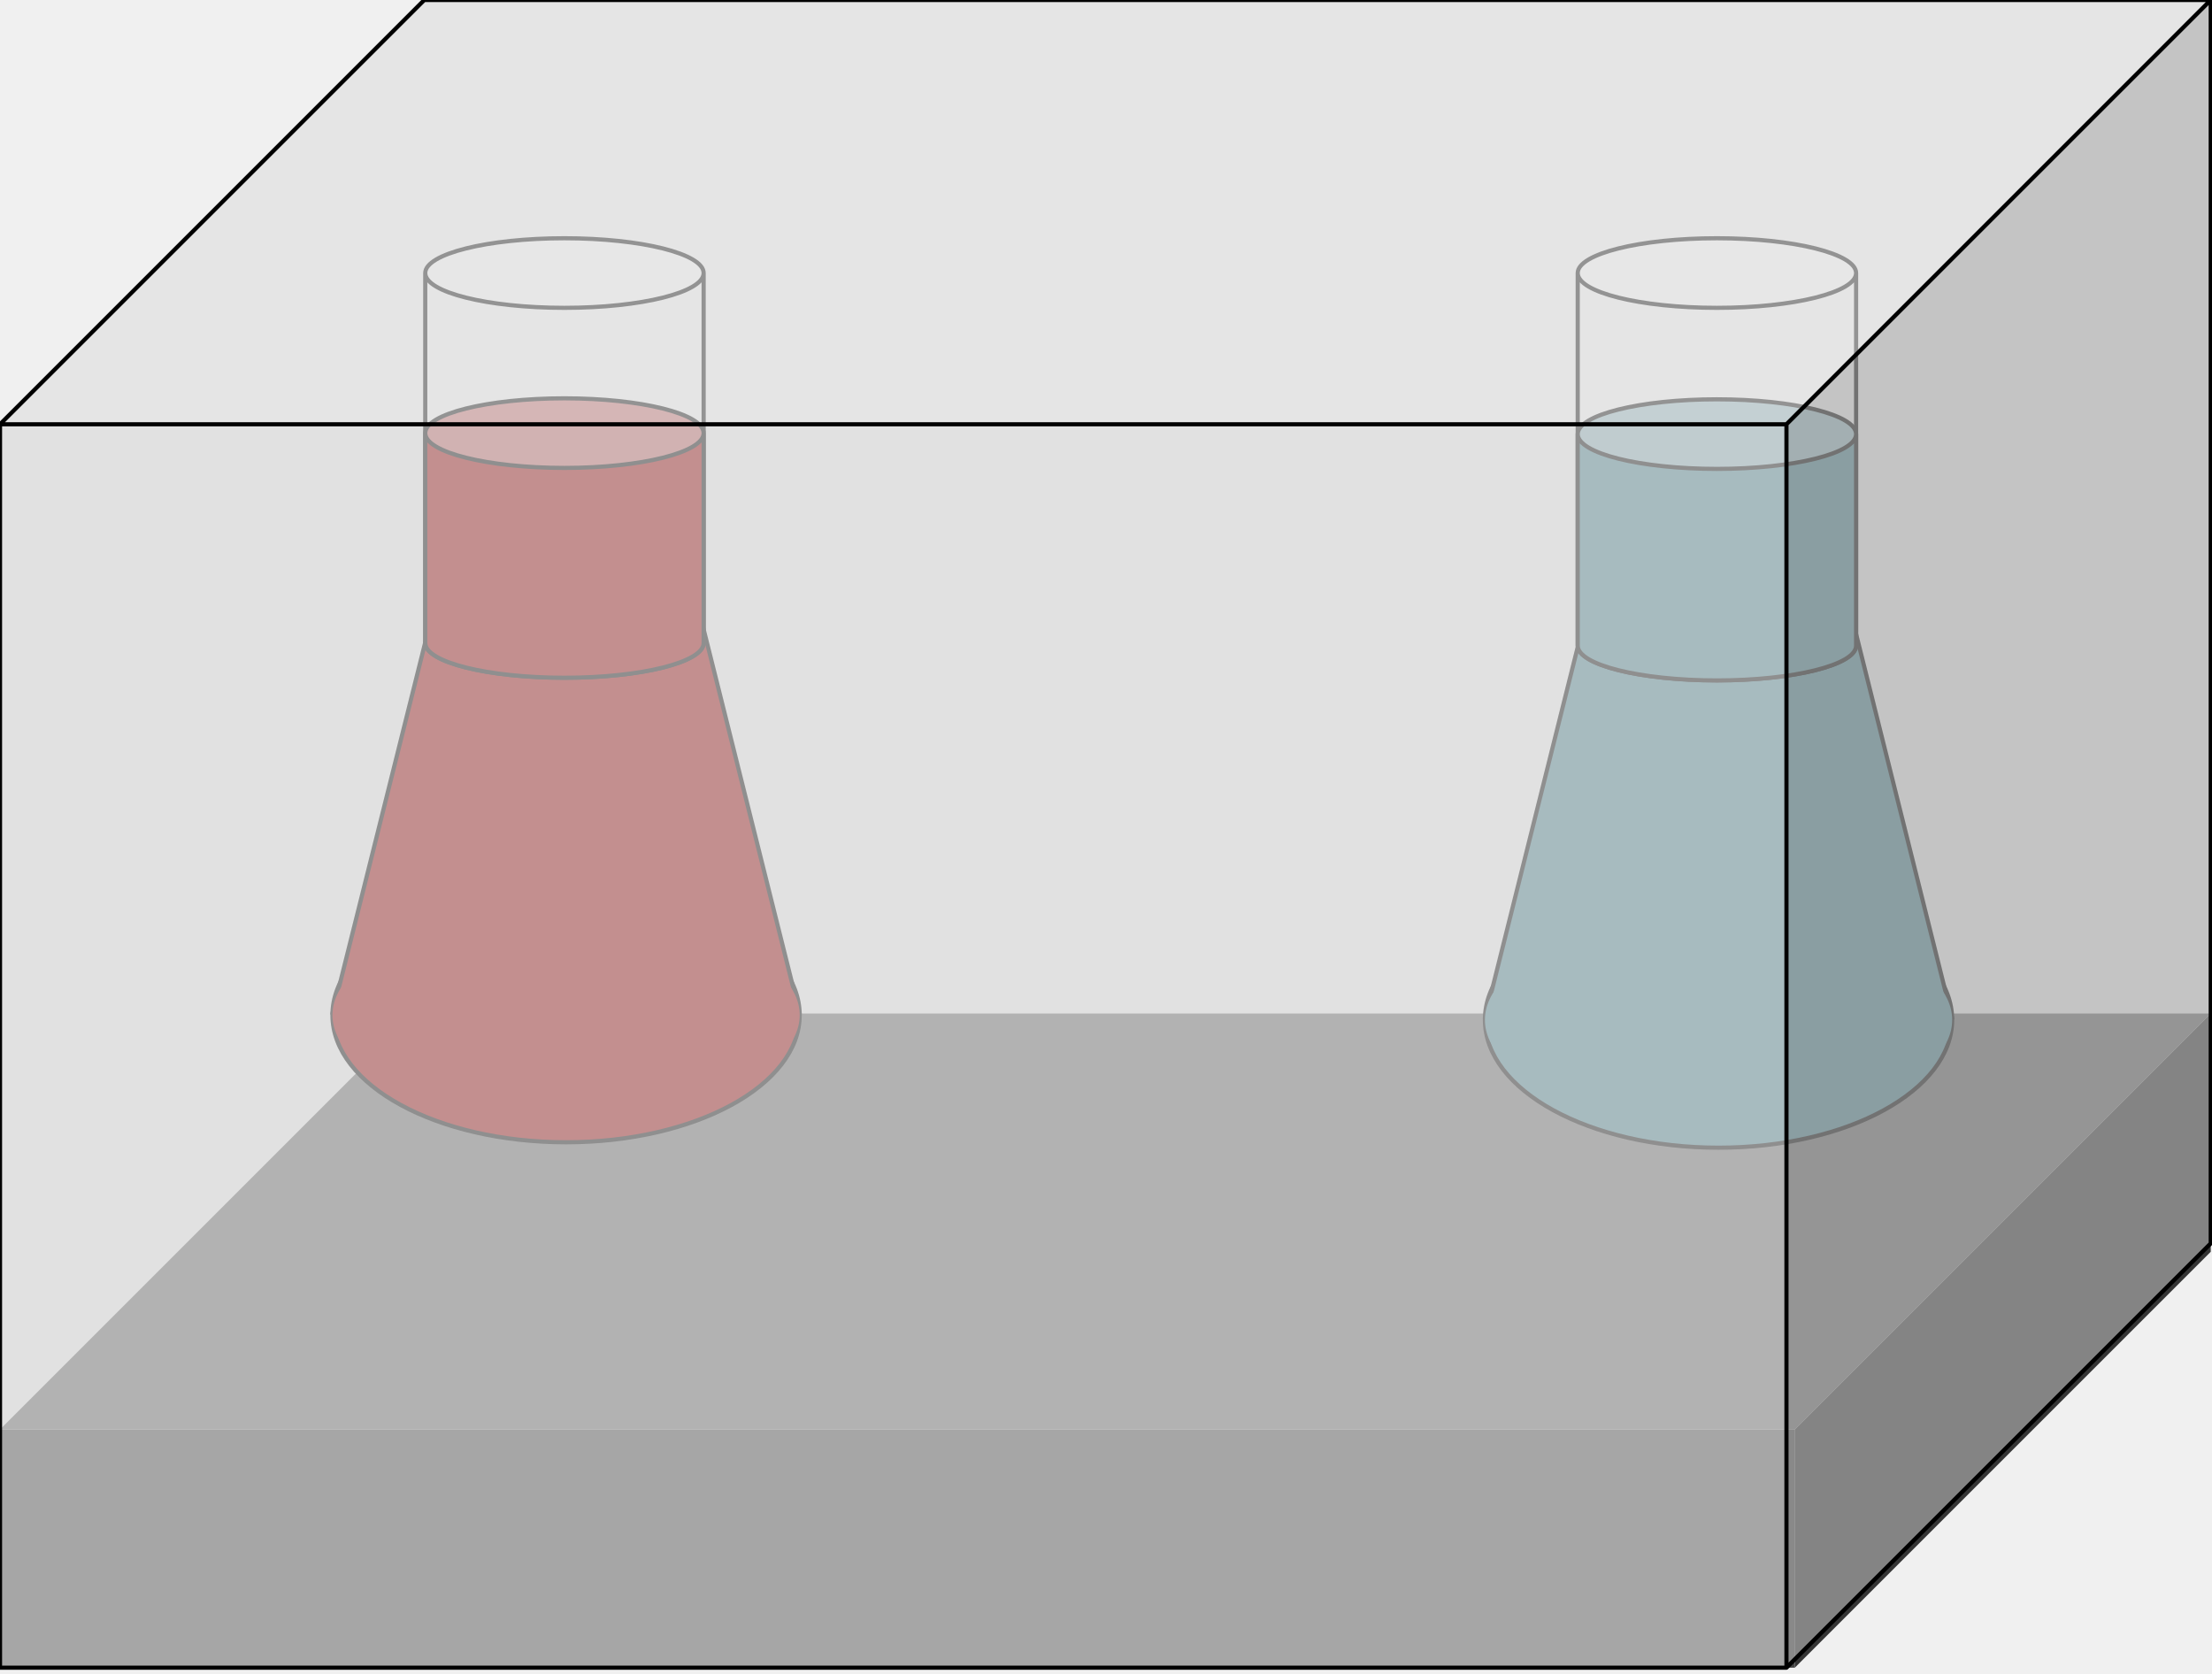
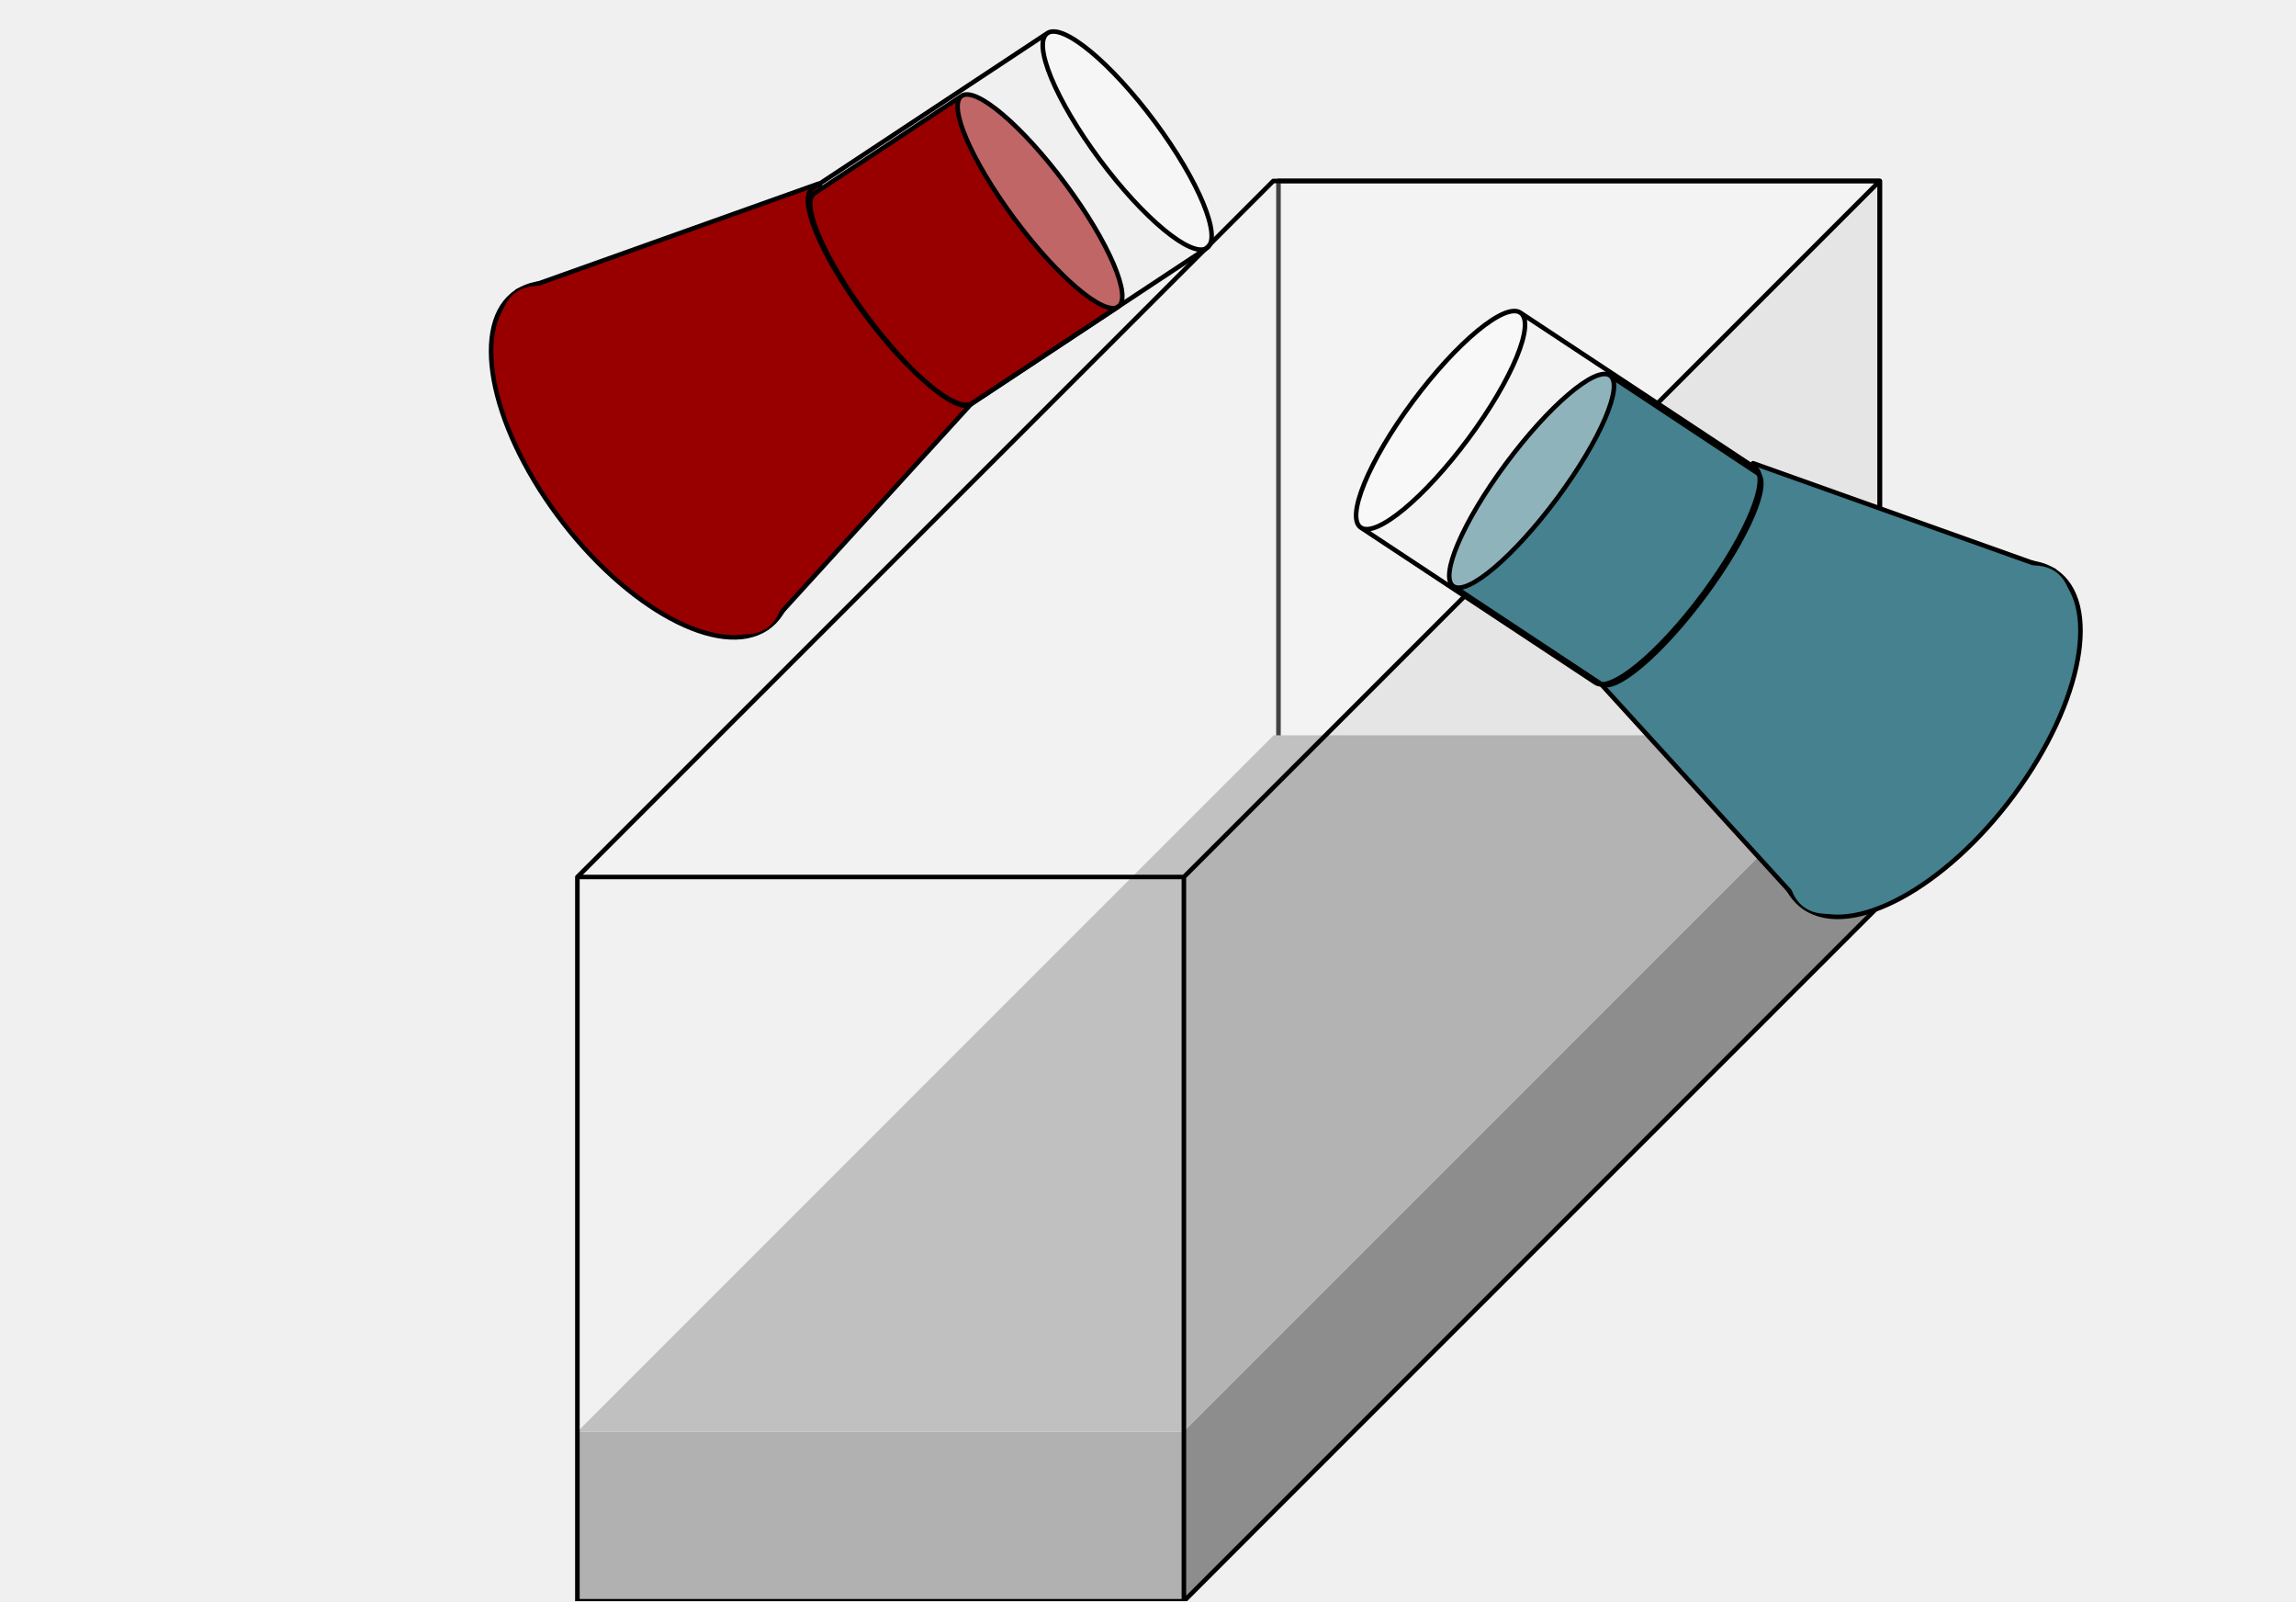
- <svg xmlns="http://www.w3.org/2000/svg" version="1.1" viewBox="0.0 0.0 532.302 402.64" fill="none" stroke="none" stroke-linecap="square" stroke-miterlimit="10">
+ <svg xmlns="http://www.w3.org/2000/svg" version="1.1" viewBox="0.0 0.0 502.682 350.488" fill="none" stroke="none" stroke-linecap="square" stroke-miterlimit="10">
  <clipPath id="p.0">
-     <path d="m0 0l532.302 0l0 402.64l-532.302 0l0 -402.64z" clip-rule="nonzero" />
+     <path d="m0 0l502.682 0l0 350.488l-502.682 0l0 -350.488z" clip-rule="nonzero" />
  </clipPath>
  <g clip-path="url(#p.0)">
-     <path fill="#000000" fill-opacity="0.0" d="m0 0l532.302 0l0 402.64l-532.302 0z" fill-rule="evenodd" />
-     <path fill="#434343" d="m0 344l431.911 0l0 57.328l-431.911 0z" fill-rule="evenodd" />
-     <path fill="#353535" d="m431.911 344l100.089 -100.089l0 57.328l-100.089 100.089z" fill-rule="evenodd" />
-     <path fill="#686868" d="m0 344l100.089 -100.089l431.911 0l-100.089 100.089z" fill-rule="evenodd" />
-     <path fill="#000000" fill-opacity="0.0" d="m0 344l100.089 -100.089l431.911 0l0 57.328l-100.089 100.089l-431.911 0zm0 0l431.911 0l100.089 -100.089m-100.089 100.089l0 57.328" fill-rule="evenodd" />
-     <path fill="#980000" d="m80.0 244.291l0 0c0 -16.899 25.171 -30.598 56.22 -30.598l0 0c31.05 0 56.22 13.699 56.22 30.598l0 0c0 16.899 -25.171 30.598 -56.22 30.598l0 0c-31.05 0 -56.22 -13.699 -56.22 -30.598z" fill-rule="evenodd" />
-     <path stroke="#000000" stroke-width="1.0" stroke-linejoin="round" stroke-linecap="butt" d="m80.0 244.291l0 0c0 -16.899 25.171 -30.598 56.22 -30.598l0 0c31.05 0 56.22 13.699 56.22 30.598l0 0c0 16.899 -25.171 30.598 -56.22 30.598l0 0c-31.05 0 -56.22 -13.699 -56.22 -30.598z" fill-rule="evenodd" />
-     <path fill="#980000" d="m80.0 243.911l23.228 -92.913l65.984 0l23.228 92.913z" fill-rule="evenodd" />
-     <path stroke="#000000" stroke-width="1.0" stroke-linejoin="round" stroke-linecap="butt" d="m80.0 243.911l23.228 -92.913l65.984 0l23.228 92.913z" fill-rule="evenodd" />
-     <path fill="#000000" fill-opacity="0.0" d="m102.333 65.707l0 0c0 4.625 14.997 8.374 33.496 8.374c18.499 0 33.496 -3.749 33.496 -8.374l0 89.016c0 4.625 -14.997 8.374 -33.496 8.374c-18.499 0 -33.496 -3.749 -33.496 -8.374z" fill-rule="evenodd" />
-     <path fill="#000000" fill-opacity="0.0" d="m102.333 65.707l0 0c0 -4.625 14.997 -8.374 33.496 -8.374c18.499 0 33.496 3.749 33.496 8.374l0 0c0 4.625 -14.997 8.374 -33.496 8.374c-18.499 0 -33.496 -3.749 -33.496 -8.374z" fill-rule="evenodd" />
-     <path fill="#000000" fill-opacity="0.0" d="m169.325 65.707l0 0c0 4.625 -14.997 8.374 -33.496 8.374c-18.499 0 -33.496 -3.749 -33.496 -8.374l0 0c0 -4.625 14.997 -8.374 33.496 -8.374c18.499 0 33.496 3.749 33.496 8.374l0 89.016c0 4.625 -14.997 8.374 -33.496 8.374c-18.499 0 -33.496 -3.749 -33.496 -8.374l0 -89.016" fill-rule="evenodd" />
-     <path fill="#ffffff" fill-opacity="0.4" d="m102.333 65.707l0 0c0 -4.625 14.997 -8.374 33.496 -8.374c18.499 0 33.496 3.749 33.496 8.374l0 0c0 4.625 -14.997 8.374 -33.496 8.374c-18.499 0 -33.496 -3.749 -33.496 -8.374z" fill-rule="evenodd" />
-     <path stroke="#000000" stroke-width="1.0" stroke-linejoin="round" stroke-linecap="butt" d="m169.325 65.707l0 0c0 4.625 -14.997 8.374 -33.496 8.374c-18.499 0 -33.496 -3.749 -33.496 -8.374l0 0c0 -4.625 14.997 -8.374 33.496 -8.374c18.499 0 33.496 3.749 33.496 8.374l0 89.016c0 4.625 -14.997 8.374 -33.496 8.374c-18.499 0 -33.496 -3.749 -33.496 -8.374l0 -89.016" fill-rule="evenodd" />
-     <path fill="#980000" d="m80.0 244.284l0 0c0 -13.559 25.171 -24.551 56.22 -24.551l0 0c31.05 0 56.22 10.992 56.22 24.551l0 0c0 13.559 -25.171 24.551 -56.22 24.551l0 0c-31.05 0 -56.22 -10.992 -56.22 -24.551z" fill-rule="evenodd" />
-     <path fill="#980000" d="m102.333 104.231l0 0c0 4.625 14.997 8.374 33.496 8.374c18.499 0 33.496 -3.749 33.496 -8.374l0 50.496c0 4.625 -14.997 8.374 -33.496 8.374c-18.499 0 -33.496 -3.749 -33.496 -8.374z" fill-rule="evenodd" />
-     <path fill="#c16666" d="m102.333 104.231l0 0c0 -4.625 14.997 -8.374 33.496 -8.374c18.499 0 33.496 3.749 33.496 8.374l0 0c0 4.625 -14.997 8.374 -33.496 8.374c-18.499 0 -33.496 -3.749 -33.496 -8.374z" fill-rule="evenodd" />
-     <path fill="#000000" fill-opacity="0.0" d="m169.325 104.231l0 0c0 4.625 -14.997 8.374 -33.496 8.374c-18.499 0 -33.496 -3.749 -33.496 -8.374l0 0c0 -4.625 14.997 -8.374 33.496 -8.374c18.499 0 33.496 3.749 33.496 8.374l0 50.496c0 4.625 -14.997 8.374 -33.496 8.374c-18.499 0 -33.496 -3.749 -33.496 -8.374l0 -50.496" fill-rule="evenodd" />
-     <path stroke="#000000" stroke-width="1.0" stroke-linejoin="round" stroke-linecap="butt" d="m169.325 104.231l0 0c0 4.625 -14.997 8.374 -33.496 8.374c-18.499 0 -33.496 -3.749 -33.496 -8.374l0 0c0 -4.625 14.997 -8.374 33.496 -8.374c18.499 0 33.496 3.749 33.496 8.374l0 50.496c0 4.625 -14.997 8.374 -33.496 8.374c-18.499 0 -33.496 -3.749 -33.496 -8.374l0 -50.496" fill-rule="evenodd" />
-     <path fill="#45818e" d="m357.333 245.422l0 0c0 -16.995 25.171 -30.772 56.22 -30.772l0 0c31.05 0 56.22 13.777 56.22 30.772l0 0c0 16.995 -25.171 30.772 -56.22 30.772l0 0c-31.05 0 -56.22 -13.777 -56.22 -30.772z" fill-rule="evenodd" />
-     <path stroke="#000000" stroke-width="1.0" stroke-linejoin="round" stroke-linecap="butt" d="m357.333 245.422l0 0c0 -16.995 25.171 -30.772 56.22 -30.772l0 0c31.05 0 56.22 13.777 56.22 30.772l0 0c0 16.995 -25.171 30.772 -56.22 30.772l0 0c-31.05 0 -56.22 -13.777 -56.22 -30.772z" fill-rule="evenodd" />
-     <path fill="#45818e" d="m357.333 245.052l23.37 -93.48l65.701 0l23.37 93.48z" fill-rule="evenodd" />
-     <path stroke="#000000" stroke-width="1.0" stroke-linejoin="round" stroke-linecap="butt" d="m357.333 245.052l23.37 -93.48l65.701 0l23.37 93.48z" fill-rule="evenodd" />
-     <path fill="#000000" fill-opacity="0.0" d="m379.666 65.707l0 0c0 4.625 14.997 8.374 33.496 8.374c18.499 0 33.496 -3.749 33.496 -8.374l0 89.646c0 4.625 -14.997 8.374 -33.496 8.374c-18.499 0 -33.496 -3.749 -33.496 -8.374z" fill-rule="evenodd" />
-     <path fill="#000000" fill-opacity="0.0" d="m379.666 65.707l0 0c0 -4.625 14.997 -8.374 33.496 -8.374c18.499 0 33.496 3.749 33.496 8.374l0 0c0 4.625 -14.997 8.374 -33.496 8.374c-18.499 0 -33.496 -3.749 -33.496 -8.374z" fill-rule="evenodd" />
-     <path fill="#000000" fill-opacity="0.0" d="m446.658 65.707l0 0c0 4.625 -14.997 8.374 -33.496 8.374c-18.499 0 -33.496 -3.749 -33.496 -8.374l0 0c0 -4.625 14.997 -8.374 33.496 -8.374c18.499 0 33.496 3.749 33.496 8.374l0 89.646c0 4.625 -14.997 8.374 -33.496 8.374c-18.499 0 -33.496 -3.749 -33.496 -8.374l0 -89.646" fill-rule="evenodd" />
-     <path fill="#ffffff" fill-opacity="0.4" d="m379.666 65.707l0 0c0 -4.625 14.997 -8.374 33.496 -8.374c18.499 0 33.496 3.749 33.496 8.374l0 0c0 4.625 -14.997 8.374 -33.496 8.374c-18.499 0 -33.496 -3.749 -33.496 -8.374z" fill-rule="evenodd" />
-     <path stroke="#000000" stroke-width="1.0" stroke-linejoin="round" stroke-linecap="butt" d="m446.658 65.707l0 0c0 4.625 -14.997 8.374 -33.496 8.374c-18.499 0 -33.496 -3.749 -33.496 -8.374l0 0c0 -4.625 14.997 -8.374 33.496 -8.374c18.499 0 33.496 3.749 33.496 8.374l0 89.646c0 4.625 -14.997 8.374 -33.496 8.374c-18.499 0 -33.496 -3.749 -33.496 -8.374l0 -89.646" fill-rule="evenodd" />
-     <path fill="#45818e" d="m357.333 245.436l0 0c0 -13.646 25.171 -24.709 56.22 -24.709l0 0c31.05 0 56.22 11.062 56.22 24.709l0 0c0 13.646 -25.171 24.709 -56.22 24.709l0 0c-31.05 0 -56.22 -11.062 -56.22 -24.709z" fill-rule="evenodd" />
-     <path fill="#45818e" d="m379.666 104.466l0 0c0 4.625 14.997 8.374 33.496 8.374c18.499 0 33.496 -3.749 33.496 -8.374l0 50.906c0 4.625 -14.997 8.374 -33.496 8.374c-18.499 0 -33.496 -3.749 -33.496 -8.374z" fill-rule="evenodd" />
-     <path fill="#8fb3bb" d="m379.666 104.466l0 0c0 -4.625 14.997 -8.374 33.496 -8.374c18.499 0 33.496 3.749 33.496 8.374l0 0c0 4.625 -14.997 8.374 -33.496 8.374c-18.499 0 -33.496 -3.749 -33.496 -8.374z" fill-rule="evenodd" />
-     <path fill="#000000" fill-opacity="0.0" d="m446.658 104.466l0 0c0 4.625 -14.997 8.374 -33.496 8.374c-18.499 0 -33.496 -3.749 -33.496 -8.374l0 0c0 -4.625 14.997 -8.374 33.496 -8.374c18.499 0 33.496 3.749 33.496 8.374l0 50.906c0 4.625 -14.997 8.374 -33.496 8.374c-18.499 0 -33.496 -3.749 -33.496 -8.374l0 -50.906" fill-rule="evenodd" />
-     <path stroke="#000000" stroke-width="1.0" stroke-linejoin="round" stroke-linecap="butt" d="m446.658 104.466l0 0c0 4.625 -14.997 8.374 -33.496 8.374c-18.499 0 -33.496 -3.749 -33.496 -8.374l0 0c0 -4.625 14.997 -8.374 33.496 -8.374c18.499 0 33.496 3.749 33.496 8.374l0 50.906c0 4.625 -14.997 8.374 -33.496 8.374c-18.499 0 -33.496 -3.749 -33.496 -8.374l0 -50.906" fill-rule="evenodd" />
-     <path fill="#d9d9d9" fill-opacity="0.658" d="m0 102.101l429.899 0l0 299.222l-429.899 0z" fill-rule="evenodd" />
-     <path fill="#adadad" fill-opacity="0.658" d="m429.899 102.101l102.101 -102.101l0 299.222l-102.101 102.101z" fill-rule="evenodd" />
-     <path fill="#e0e0e0" fill-opacity="0.658" d="m0 102.101l102.101 -102.101l429.899 0l-102.101 102.101z" fill-rule="evenodd" />
-     <path fill="#000000" fill-opacity="0.0" d="m0 102.101l102.101 -102.101l429.899 0l0 299.222l-102.101 102.101l-429.899 0zm0 0l429.899 0l102.101 -102.101m-102.101 102.101l0 299.222" fill-rule="evenodd" />
-     <path stroke="#000000" stroke-width="1.0" stroke-linejoin="round" stroke-linecap="butt" d="m0 102.101l102.101 -102.101l429.899 0l0 299.222l-102.101 102.101l-429.899 0zm0 0l429.899 0l102.101 -102.101m-102.101 102.101l0 299.222" fill-rule="evenodd" />
+     <path fill="#000000" fill-opacity="0.0" d="m0 0l502.682 0l0 350.488l-502.682 0z" fill-rule="evenodd" />
+     <path fill="#f3f3f3" fill-opacity="0.269" d="m279.906 39.622l131.654 0l0 140.472l-131.654 0z" fill-rule="evenodd" />
+     <path stroke="#000000" stroke-width="1.0" stroke-linejoin="round" stroke-linecap="butt" d="m279.906 39.622l131.654 0l0 140.472l-131.654 0z" fill-rule="evenodd" />
+     <path fill="#999999" d="m126.412 313.398l132.686 0l0 36.56l-132.686 0z" fill-rule="evenodd" />
+     <path fill="#7a7a7a" d="m259.098 313.398l152.448 -152.448l0 36.56l-152.448 152.448z" fill-rule="evenodd" />
+     <path fill="#adadad" d="m126.412 313.398l152.448 -152.448l132.686 0l-152.448 152.448z" fill-rule="evenodd" />
+     <path fill="#000000" fill-opacity="0.0" d="m126.412 313.398l152.448 -152.448l132.686 0l0 36.56l-152.448 152.448l-132.686 0zm0 0l132.686 0l152.448 -152.448m-152.448 152.448l0 36.56" fill-rule="evenodd" />
+     <path fill="#f3f3f3" fill-opacity="0.269" d="m126.412 191.972l132.784 0l0 158.516l-132.784 0z" fill-rule="evenodd" />
+     <path fill="#c2c2c2" fill-opacity="0.269" d="m259.196 191.972l152.35 -152.35l0 158.516l-152.35 152.35z" fill-rule="evenodd" />
+     <path fill="#f5f5f5" fill-opacity="0.269" d="m126.412 191.972l152.35 -152.35l132.784 0l-152.35 152.35z" fill-rule="evenodd" />
+     <path fill="#000000" fill-opacity="0.0" d="m126.412 191.972l152.35 -152.35l132.784 0l0 158.516l-152.35 152.35l-132.784 0zm0 0l132.784 0l152.35 -152.35m-152.35 152.35l0 158.516" fill-rule="evenodd" />
+     <path stroke="#000000" stroke-width="1.0" stroke-linejoin="round" stroke-linecap="butt" d="m126.412 191.972l152.35 -152.35l132.784 0l0 158.516l-152.35 152.35l-132.784 0zm0 0l132.784 0l152.35 -152.35m-152.35 152.35l0 158.516" fill-rule="evenodd" />
+     <path fill="#980000" d="m113.123 63.853l0 0c10.15 -6.714 30.618 4.341 45.717 24.693l0 0c15.099 20.352 19.11 42.293 8.961 49.008l0 0c-10.15 6.714 -30.618 -4.341 -45.717 -24.693l0 0c-15.099 -20.352 -19.11 -42.293 -8.961 -49.008z" fill-rule="evenodd" />
+     <path stroke="#000000" stroke-width="1.0" stroke-linejoin="round" stroke-linecap="butt" d="m113.123 63.853l0 0c10.15 -6.714 30.618 4.341 45.717 24.693l0 0c15.099 20.352 19.11 42.293 8.961 49.008l0 0c-10.15 6.714 -30.618 -4.341 -45.717 -24.693l0 0c-15.099 -20.352 -19.11 -42.293 -8.961 -49.008z" fill-rule="evenodd" />
+     <path fill="#980000" d="m113.305 63.703l65.887 -23.491l34.714 46.792l-45.924 50.399z" fill-rule="evenodd" />
+     <path stroke="#000000" stroke-width="1.0" stroke-linejoin="round" stroke-linecap="butt" d="m113.305 63.703l65.887 -23.491l34.714 46.792l-45.924 50.399z" fill-rule="evenodd" />
+     <path fill="#980000" d="m210.566 20.982l0 0c-3.12 2.064 2.015 14.074 11.469 26.824c9.454 12.75 19.647 21.413 22.767 19.349l-32.261 21.344c-3.12 2.064 -13.313 -6.599 -22.767 -19.349c-9.454 -12.75 -14.589 -24.76 -11.469 -26.824z" fill-rule="evenodd" />
+     <path fill="#c16666" d="m210.566 20.982l0 0c3.12 -2.064 13.313 6.599 22.767 19.349c9.454 12.75 14.589 24.76 11.469 26.824l0 0c-3.12 2.064 -13.313 -6.599 -22.767 -19.349c-9.454 -12.75 -14.589 -24.76 -11.469 -26.824z" fill-rule="evenodd" />
+     <path fill="#000000" fill-opacity="0.0" d="m244.802 67.155l0 0c-3.12 2.064 -13.313 -6.599 -22.767 -19.349c-9.454 -12.75 -14.589 -24.76 -11.469 -26.824l0 0c3.12 -2.064 13.313 6.599 22.767 19.349c9.454 12.75 14.589 24.76 11.469 26.824l-32.261 21.344c-3.12 2.064 -13.313 -6.599 -22.767 -19.349c-9.454 -12.75 -14.589 -24.76 -11.469 -26.824l32.261 -21.344" fill-rule="evenodd" />
+     <path stroke="#000000" stroke-width="1.0" stroke-linejoin="round" stroke-linecap="butt" d="m244.802 67.155l0 0c-3.12 2.064 -13.313 -6.599 -22.767 -19.349c-9.454 -12.75 -14.589 -24.76 -11.469 -26.824l0 0c3.12 -2.064 13.313 6.599 22.767 19.349c9.454 12.75 14.589 24.76 11.469 26.824l-32.261 21.344c-3.12 2.064 -13.313 -6.599 -22.767 -19.349c-9.454 -12.75 -14.589 -24.76 -11.469 -26.824l32.261 -21.344" fill-rule="evenodd" />
+     <path fill="#000000" fill-opacity="0.0" d="m229.34 7.245l0 0c-3.374 2.23 1.703 14.571 11.34 27.565c9.637 12.994 20.184 21.72 23.558 19.49l-51.403 33.972c-3.374 2.23 -13.921 -6.496 -23.558 -19.49c-9.637 -12.994 -14.714 -25.335 -11.34 -27.565z" fill-rule="evenodd" />
+     <path fill="#000000" fill-opacity="0.0" d="m229.34 7.245l0 0c3.374 -2.23 13.921 6.496 23.558 19.49c9.637 12.994 14.714 25.335 11.34 27.565l0 0c-3.374 2.23 -13.921 -6.496 -23.558 -19.49c-9.637 -12.994 -14.714 -25.335 -11.34 -27.565z" fill-rule="evenodd" />
+     <path fill="#000000" fill-opacity="0.0" d="m264.238 54.3l0 0c-3.374 2.23 -13.921 -6.496 -23.558 -19.49c-9.637 -12.994 -14.714 -25.335 -11.34 -27.565l0 0c3.374 -2.23 13.921 6.496 23.558 19.49c9.637 12.994 14.714 25.335 11.34 27.565l-51.403 33.972c-3.374 2.23 -13.921 -6.496 -23.558 -19.49c-9.637 -12.994 -14.714 -25.335 -11.34 -27.565l51.403 -33.972" fill-rule="evenodd" />
+     <path fill="#ffffff" fill-opacity="0.4" d="m229.34 7.245l0 0c3.374 -2.23 13.921 6.496 23.558 19.49c9.637 12.994 14.714 25.335 11.34 27.565l0 0c-3.374 2.23 -13.921 -6.496 -23.558 -19.49c-9.637 -12.994 -14.714 -25.335 -11.34 -27.565z" fill-rule="evenodd" />
+     <path stroke="#000000" stroke-width="1.0" stroke-linejoin="round" stroke-linecap="butt" d="m264.238 54.3l0 0c-3.374 2.23 -13.921 -6.496 -23.558 -19.49c-9.637 -12.994 -14.714 -25.335 -11.34 -27.565l0 0c3.374 -2.23 13.921 6.496 23.558 19.49c9.637 12.994 14.714 25.335 11.34 27.565l-51.403 33.972c-3.374 2.23 -13.921 -6.496 -23.558 -19.49c-9.637 -12.994 -14.714 -25.335 -11.34 -27.565l51.403 -33.972" fill-rule="evenodd" />
+     <path fill="#980000" d="m113.128 63.862l0 0c8.141 -5.392 26.98 6.735 42.079 27.087l0 0c15.099 20.352 20.739 41.222 12.598 46.614l0 0c-8.141 5.392 -26.98 -6.735 -42.079 -27.087l0 0c-15.099 -20.352 -20.739 -41.222 -12.598 -46.614z" fill-rule="evenodd" />
+     <path fill="#45818e" d="m449.89 125.039l0 0c-10.15 -6.714 -30.618 4.341 -45.717 24.693l0 0c-15.099 20.352 -19.111 42.293 -8.961 49.008l0 0c10.15 6.714 30.618 -4.341 45.717 -24.693l0 0c15.099 -20.352 19.111 -42.293 8.961 -49.008z" fill-rule="evenodd" />
+     <path stroke="#000000" stroke-width="1.0" stroke-linejoin="round" stroke-linecap="butt" d="m449.89 125.039l0 0c-10.15 -6.714 -30.618 4.341 -45.717 24.693l0 0c-15.099 20.352 -19.111 42.293 -8.961 49.008l0 0c10.15 6.714 30.618 -4.341 45.717 -24.693l0 0c15.099 -20.352 19.111 -42.293 8.961 -49.008z" fill-rule="evenodd" />
+     <path fill="#45818e" d="m449.708 124.889l-65.887 -23.491l-34.714 46.792l45.924 50.399z" fill-rule="evenodd" />
+     <path stroke="#000000" stroke-width="1.0" stroke-linejoin="round" stroke-linecap="butt" d="m449.708 124.889l-65.887 -23.491l-34.714 46.792l45.924 50.399z" fill-rule="evenodd" />
+     <path fill="#45818e" d="m352.447 82.169l0 0c3.12 2.064 -2.015 14.074 -11.469 26.824c-9.454 12.75 -19.647 21.413 -22.767 19.349l32.261 21.344c3.12 2.064 13.313 -6.599 22.767 -19.349c9.454 -12.75 14.589 -24.76 11.469 -26.824z" fill-rule="evenodd" />
+     <path fill="#8fb3bb" d="m352.447 82.169l0 0c-3.12 -2.064 -13.313 6.599 -22.767 19.349c-9.454 12.75 -14.589 24.76 -11.469 26.824l0 0c3.12 2.064 13.313 -6.599 22.767 -19.349c9.454 -12.75 14.589 -24.76 11.469 -26.824z" fill-rule="evenodd" />
+     <path fill="#000000" fill-opacity="0.0" d="m318.211 128.342l0 0c3.12 2.064 13.313 -6.599 22.767 -19.349c9.454 -12.75 14.589 -24.76 11.469 -26.824l0 0c-3.12 -2.064 -13.313 6.599 -22.767 19.349c-9.454 12.75 -14.589 24.76 -11.469 26.824l32.261 21.344c3.12 2.064 13.313 -6.599 22.767 -19.349c9.454 -12.75 14.589 -24.76 11.469 -26.824l-32.261 -21.344" fill-rule="evenodd" />
+     <path stroke="#000000" stroke-width="1.0" stroke-linejoin="round" stroke-linecap="butt" d="m318.211 128.342l0 0c3.12 2.064 13.313 -6.599 22.767 -19.349c9.454 -12.75 14.589 -24.76 11.469 -26.824l0 0c-3.12 -2.064 -13.313 6.599 -22.767 19.349c-9.454 12.75 -14.589 24.76 -11.469 26.824l32.261 21.344c3.12 2.064 13.313 -6.599 22.767 -19.349c9.454 -12.75 14.589 -24.76 11.469 -26.824l-32.261 -21.344" fill-rule="evenodd" />
+     <path fill="#000000" fill-opacity="0.0" d="m332.844 68.431l0 0c3.374 2.23 -1.703 14.571 -11.34 27.565c-9.637 12.994 -20.184 21.72 -23.558 19.49l51.403 33.972c3.374 2.23 13.921 -6.496 23.558 -19.49c9.637 -12.994 14.714 -25.335 11.34 -27.565z" fill-rule="evenodd" />
+     <path fill="#000000" fill-opacity="0.0" d="m332.844 68.431l0 0c-3.374 -2.23 -13.921 6.496 -23.558 19.49c-9.637 12.994 -14.714 25.335 -11.34 27.565l0 0c3.374 2.23 13.921 -6.496 23.558 -19.49c9.637 -12.994 14.714 -25.335 11.34 -27.565z" fill-rule="evenodd" />
+     <path fill="#000000" fill-opacity="0.0" d="m297.946 115.487l0 0c3.374 2.23 13.921 -6.496 23.558 -19.49c9.637 -12.994 14.714 -25.335 11.34 -27.565l0 0c-3.374 -2.23 -13.921 6.496 -23.558 19.49c-9.637 12.994 -14.714 25.335 -11.34 27.565l51.403 33.972c3.374 2.23 13.921 -6.496 23.558 -19.49c9.637 -12.994 14.714 -25.335 11.34 -27.565l-51.403 -33.972" fill-rule="evenodd" />
+     <path fill="#ffffff" fill-opacity="0.4" d="m332.844 68.431l0 0c-3.374 -2.23 -13.921 6.496 -23.558 19.49c-9.637 12.994 -14.714 25.335 -11.34 27.565l0 0c3.374 2.23 13.921 -6.496 23.558 -19.49c9.637 -12.994 14.714 -25.335 11.34 -27.565z" fill-rule="evenodd" />
+     <path stroke="#000000" stroke-width="1.0" stroke-linejoin="round" stroke-linecap="butt" d="m297.946 115.487l0 0c3.374 2.23 13.921 -6.496 23.558 -19.49c9.637 -12.994 14.714 -25.335 11.34 -27.565l0 0c-3.374 -2.23 -13.921 6.496 -23.558 19.49c-9.637 12.994 -14.714 25.335 -11.34 27.565l51.403 33.972c3.374 2.23 13.921 -6.496 23.558 -19.49c9.637 -12.994 14.714 -25.335 11.34 -27.565l-51.403 -33.972" fill-rule="evenodd" />
+     <path fill="#45818e" d="m449.886 125.048l0 0c-8.141 -5.392 -26.98 6.735 -42.079 27.087l0 0c-15.099 20.352 -20.739 41.222 -12.598 46.614l0 0c8.141 5.392 26.98 -6.735 42.079 -27.087l0 0c15.099 -20.352 20.739 -41.222 12.598 -46.614z" fill-rule="evenodd" />
  </g>
</svg>
